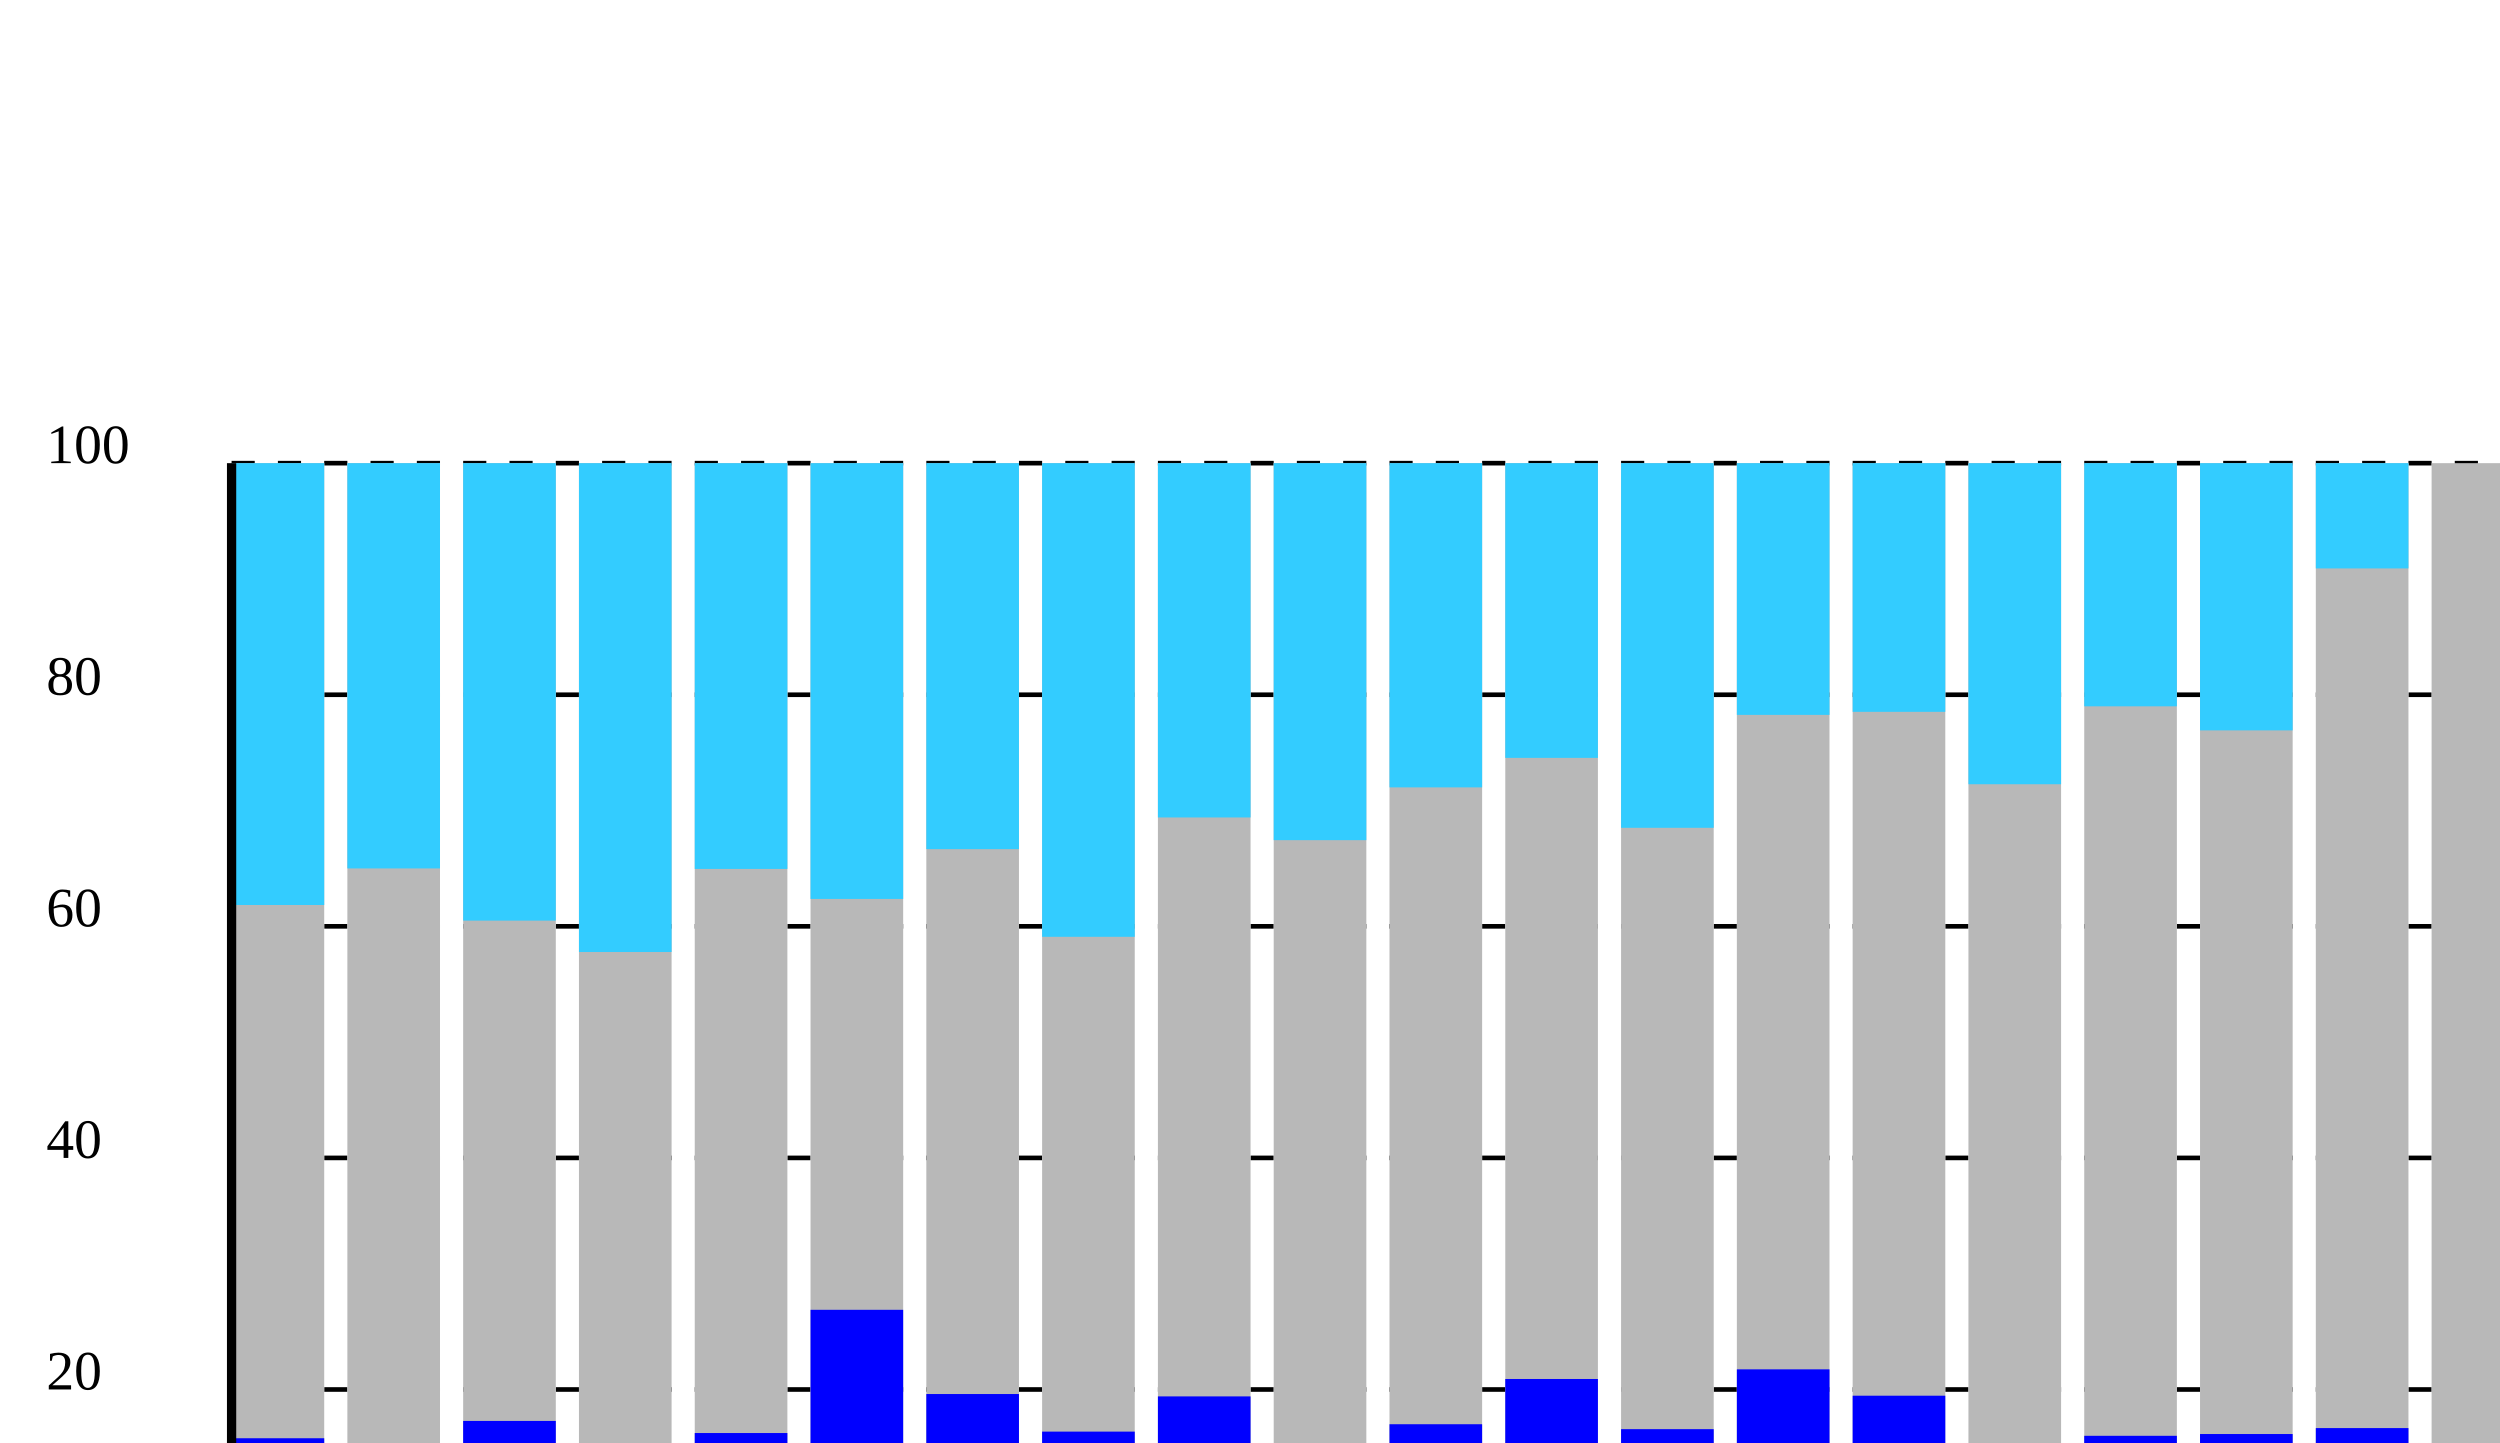
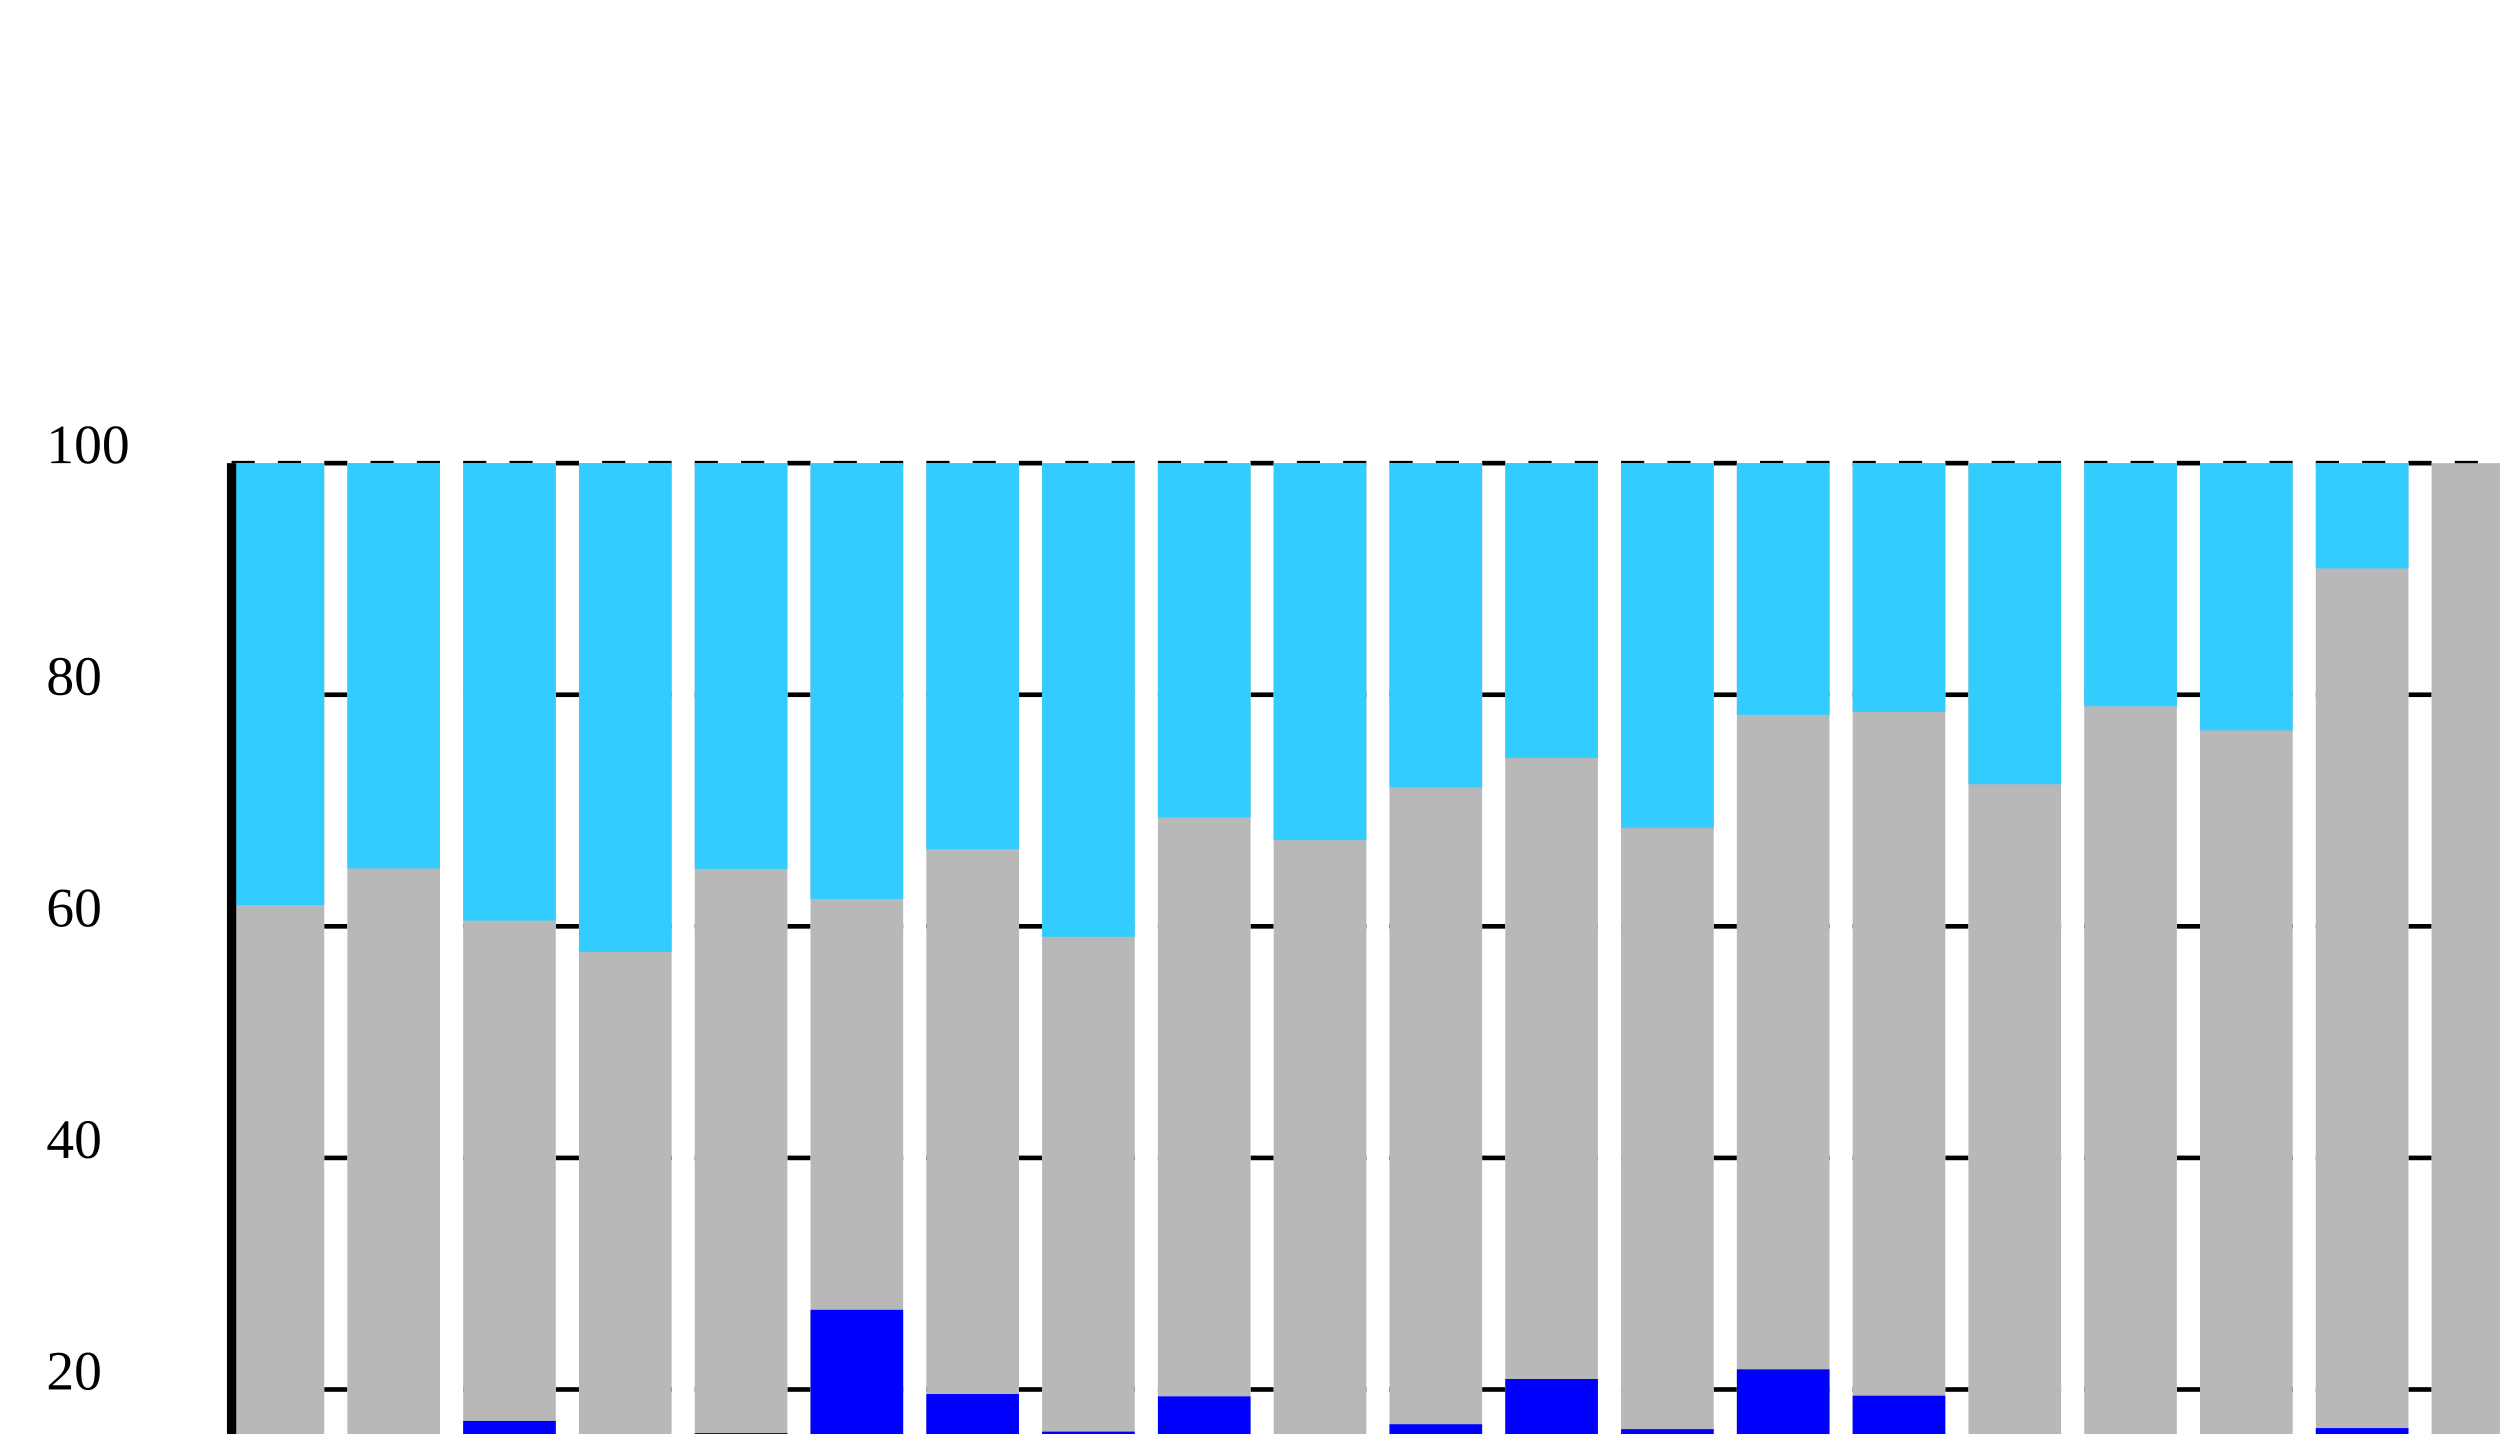
<svg xmlns="http://www.w3.org/2000/svg">
  <g transform="translate(50, 350)">
+     <text x="10" y="12" transform="rotate(90 9 9)">Q1 2011</text>
+     <text x="35" y="12" transform="rotate(90 34 9)">Q2 2011</text>
+     <text x="60" y="12" transform="rotate(90 59 9)">Q3 2011</text>
+     <text x="85" y="12" transform="rotate(90 84 9)">Q4 2011</text>
+     <text x="110" y="12" transform="rotate(90 109 9)">Q1 2012</text>
+     <text x="135" y="12" transform="rotate(90 134 9)">Q2 2012</text>
+     <text x="160" y="12" transform="rotate(90 159 9)">Q3 2012</text>
+     <text x="185" y="12" transform="rotate(90 184 9)">Q4 2012</text>
+     <text x="210" y="12" transform="rotate(90 209 9)">Q1 2013</text>
+     <text x="235" y="12" transform="rotate(90 234 9)">Q2 2013</text>
+     <text x="260" y="12" transform="rotate(90 259 9)">Q3 2013</text>
+     <text x="285" y="12" transform="rotate(90 284 9)">Q4 2013</text>
+     <text x="310" y="12" transform="rotate(90 309 9)">Q1 2014</text>
+     <text x="335" y="12" transform="rotate(90 334 9)">Q2 2014</text>
+     <text x="360" y="12" transform="rotate(90 359 9)">Q3 2014</text>
+     <text x="385" y="12" transform="rotate(90 384 9)">Q4 2014</text>
+     <text x="410" y="12" transform="rotate(90 409 9)">Q1 2015</text>
+     <text x="435" y="12" transform="rotate(90 434 9)">Q2 2015</text>
+     <text x="460" y="12" transform="rotate(90 459 9)">Q3 2015</text>
+     <text x="485" y="12" transform="rotate(90 484 9)">Q4 2015</text>
    <line x1="0" y1="-50" x2="500" y2="-50" stroke="black" stroke-dasharray="5,5" />
    <text x="-40" y="-50">20</text>
    <line x1="0" y1="-100" x2="500" y2="-100" stroke="black" stroke-dasharray="5,5" />
    <text x="-40" y="-100">40</text>
    <line x1="0" y1="-150" x2="500" y2="-150" stroke="black" stroke-dasharray="5,5" />
    <text x="-40" y="-150">60</text>
    <line x1="0" y1="-200" x2="500" y2="-200" stroke="black" stroke-dasharray="5,5" />
    <text x="-40" y="-200">80</text>
    <line x1="0" y1="-250" x2="500" y2="-250" stroke="black" stroke-dasharray="5,5" />
    <text x="-40" y="-250">100</text>
    <rect x="0" y="-250" height="250" width="20px" fill="#B8B8B8" />
    <rect x="25" y="-250" height="250" width="20px" fill="#B8B8B8" />
    <rect x="50" y="-250" height="250" width="20px" fill="#B8B8B8" />
    <rect x="75" y="-250" height="250" width="20px" fill="#B8B8B8" />
    <rect x="0" y="-39.474" height="39.474" width="20px" fill="blue" />
    <rect x="0" y="-250" height="95.395" width="20px" fill="#33CCFF" />
    <rect x="25" y="-28.125" height="28.125" width="20px" fill="blue" />
    <rect x="25" y="-250" height="87.5" width="20px" fill="#33CCFF" />
    <rect x="50" y="-43.21" height="43.21" width="20px" fill="blue" />
    <rect x="50" y="-250" height="98.765" width="20px" fill="#33CCFF" />
    <rect x="75" y="-36.107" height="36.107" width="20px" fill="blue" />
    <rect x="75" y="-250" height="105.544" width="20px" fill="#33CCFF" />
-     <text x="10" y="12" style="writing-mode: tb;">Q1 2011</text>
-     <text x="35" y="12" style="writing-mode: tb;">Q2 2011</text>
-     <text x="60" y="12" style="writing-mode: tb;">Q3 2011</text>
-     <text x="85" y="12" style="writing-mode: tb;">Q4 2011</text>
    <rect x="100" y="-250" height="250" width="20px" fill="#B8B8B8" />
    <rect x="125" y="-250" height="250" width="20px" fill="#B8B8B8" />
    <rect x="150" y="-250" height="250" width="20px" fill="#B8B8B8" />
    <rect x="175" y="-250" height="250" width="20px" fill="#B8B8B8" />
    <rect x="100" y="-40.598" height="40.598" width="20px" fill="blue" />
    <rect x="100" y="-250" height="87.607" width="20px" fill="#33CCFF" />
    <rect x="125" y="-67.204" height="67.204" width="20px" fill="blue" />
    <rect x="125" y="-250" height="94.086" width="20px" fill="#33CCFF" />
    <rect x="150" y="-49.02" height="49.02" width="20px" fill="blue" />
    <rect x="150" y="-250" height="83.333" width="20px" fill="#33CCFF" />
    <rect x="175" y="-40.905" height="40.905" width="20px" fill="blue" />
    <rect x="175" y="-250" height="102.263" width="20px" fill="#33CCFF" />
-     <text x="110" y="12" style="writing-mode: tb;">Q1 2012</text>
-     <text x="135" y="12" style="writing-mode: tb;">Q2 2012</text>
-     <text x="160" y="12" style="writing-mode: tb;">Q3 2012</text>
-     <text x="185" y="12" style="writing-mode: tb;">Q4 2012</text>
    <rect x="200" y="-250" height="250" width="20px" fill="#B8B8B8" />
    <rect x="225" y="-250" height="250" width="20px" fill="#B8B8B8" />
    <rect x="250" y="-250" height="250" width="20px" fill="#B8B8B8" />
    <rect x="275" y="-250" height="250" width="20px" fill="#B8B8B8" />
    <rect x="200" y="-48.507" height="48.507" width="20px" fill="blue" />
    <rect x="200" y="-250" height="76.493" width="20px" fill="#33CCFF" />
    <rect x="225" y="-36.822" height="36.822" width="20px" fill="blue" />
    <rect x="225" y="-250" height="81.395" width="20px" fill="#33CCFF" />
    <rect x="250" y="-42.5" height="42.5" width="20px" fill="blue" />
    <rect x="250" y="-250" height="70" width="20px" fill="#33CCFF" />
    <rect x="275" y="-52.268" height="52.268" width="20px" fill="blue" />
    <rect x="275" y="-250" height="63.631" width="20px" fill="#33CCFF" />
-     <text x="210" y="12" style="writing-mode: tb;">Q1 2013</text>
-     <text x="235" y="12" style="writing-mode: tb;">Q2 2013</text>
-     <text x="260" y="12" style="writing-mode: tb;">Q3 2013</text>
-     <text x="285" y="12" style="writing-mode: tb;">Q4 2013</text>
    <rect x="300" y="-250" height="250" width="20px" fill="#B8B8B8" />
    <rect x="325" y="-250" height="250" width="20px" fill="#B8B8B8" />
    <rect x="350" y="-250" height="250" width="20px" fill="#B8B8B8" />
    <rect x="375" y="-250" height="250" width="20px" fill="#B8B8B8" />
    <rect x="300" y="-41.436" height="41.436" width="20px" fill="blue" />
    <rect x="300" y="-250" height="78.729" width="20px" fill="#33CCFF" />
    <rect x="325" y="-54.348" height="54.348" width="20px" fill="blue" />
    <rect x="325" y="-250" height="54.348" width="20px" fill="#33CCFF" />
    <rect x="350" y="-48.658" height="48.658" width="20px" fill="blue" />
    <rect x="350" y="-250" height="53.691" width="20px" fill="#33CCFF" />
    <rect x="375" y="-29.409" height="29.409" width="20px" fill="blue" />
    <rect x="375" y="-250" height="69.322" width="20px" fill="#33CCFF" />
-     <text x="310" y="12" style="writing-mode: tb;">Q1 2014</text>
-     <text x="335" y="12" style="writing-mode: tb;">Q2 2014</text>
-     <text x="360" y="12" style="writing-mode: tb;">Q3 2014</text>
-     <text x="385" y="12" style="writing-mode: tb;">Q4 2014</text>
    <rect x="400" y="-250" height="250" width="20px" fill="#B8B8B8" />
    <rect x="425" y="-250" height="250" width="20px" fill="#B8B8B8" />
    <rect x="450" y="-250" height="250" width="20px" fill="#B8B8B8" />
    <rect x="475" y="-250" height="250" width="20px" fill="#B8B8B8" />
    <rect x="400" y="-40" height="40" width="20px" fill="blue" />
    <rect x="400" y="-250" height="52.5" width="20px" fill="#33CCFF" />
    <rect x="425" y="-40.385" height="40.385" width="20px" fill="blue" />
    <rect x="425" y="-250" height="57.692" width="20px" fill="#33CCFF" />
    <rect x="450" y="-41.667" height="41.667" width="20px" fill="blue" />
    <rect x="450" y="-250" height="22.727" width="20px" fill="#33CCFF" />
    <rect x="475" y="0" height="0" width="20px" fill="blue" />
    <rect x="475" y="-250" height="0" width="20px" fill="#33CCFF" />
-     <text x="410" y="12" style="writing-mode: tb;">Q1 2015</text>
-     <text x="435" y="12" style="writing-mode: tb;">Q2 2015</text>
-     <text x="460" y="12" style="writing-mode: tb;">Q3 2015</text>
-     <text x="485" y="12" style="writing-mode: tb;">Q4 2015</text>
    <line x1="0" y1="0" x2="500" y2="0" stroke="black" stroke-width="2px" />
    <line x1="0" y1="0" x2="0" y2="-250" stroke="black" stroke-width="2px" />
  </g>
</svg>
